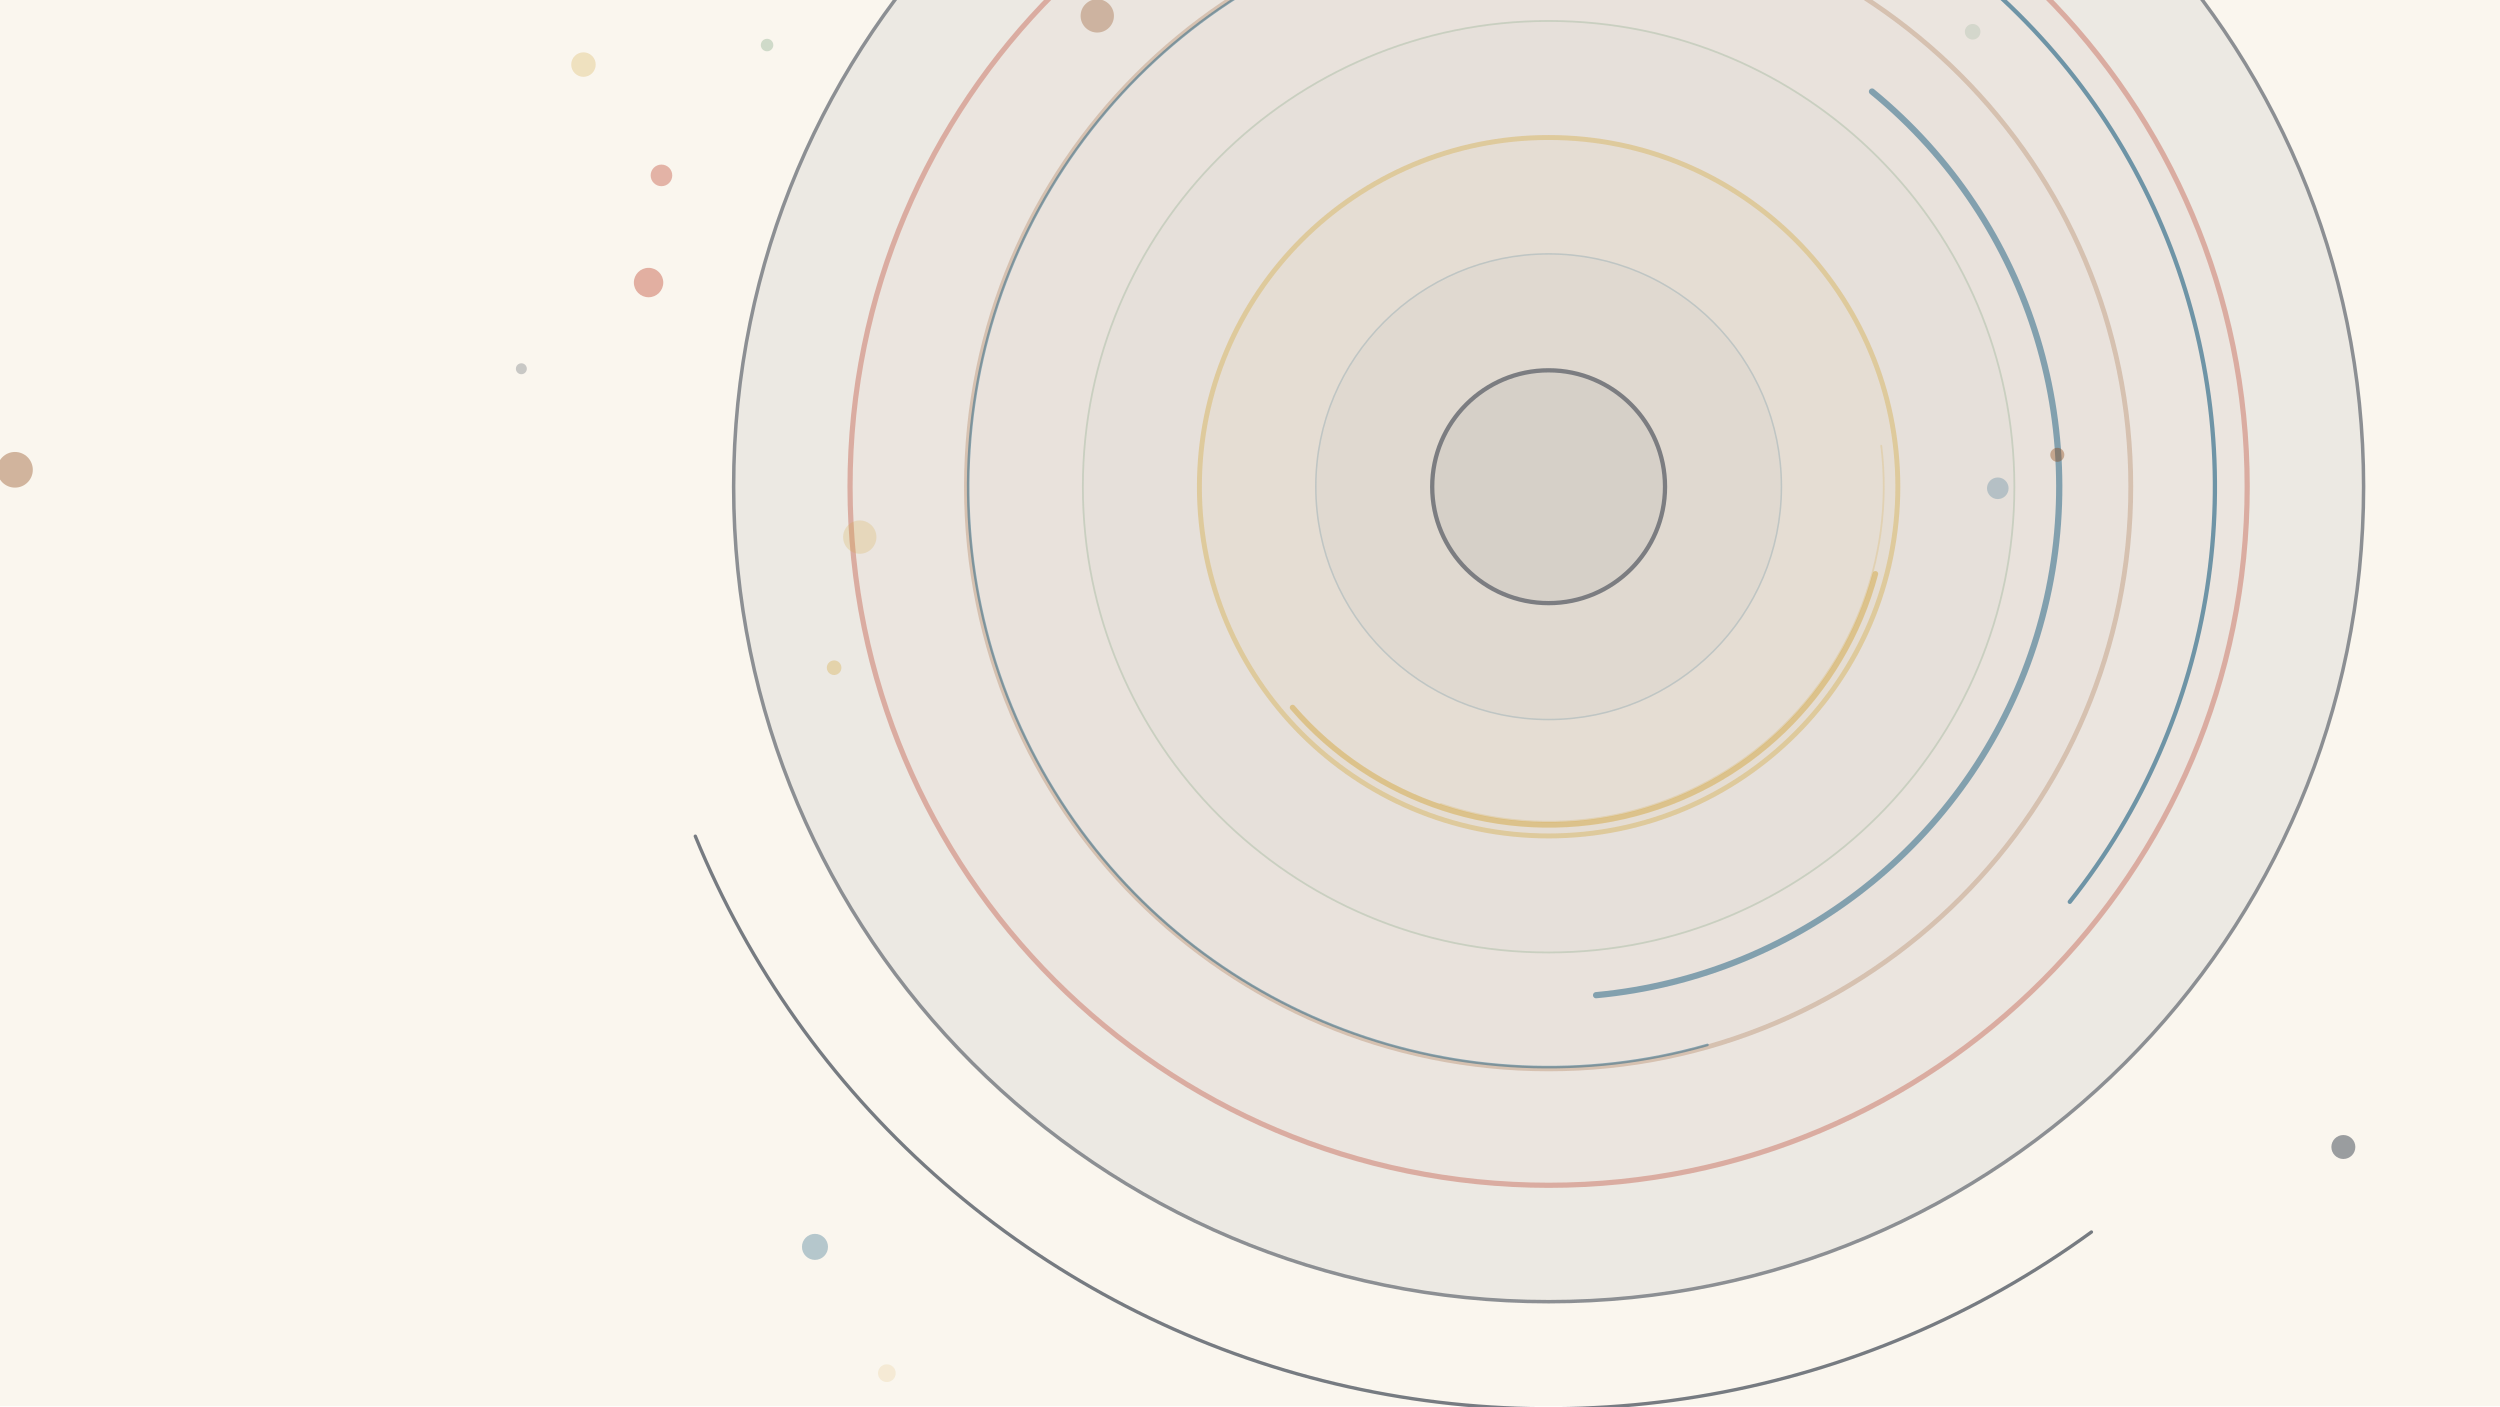
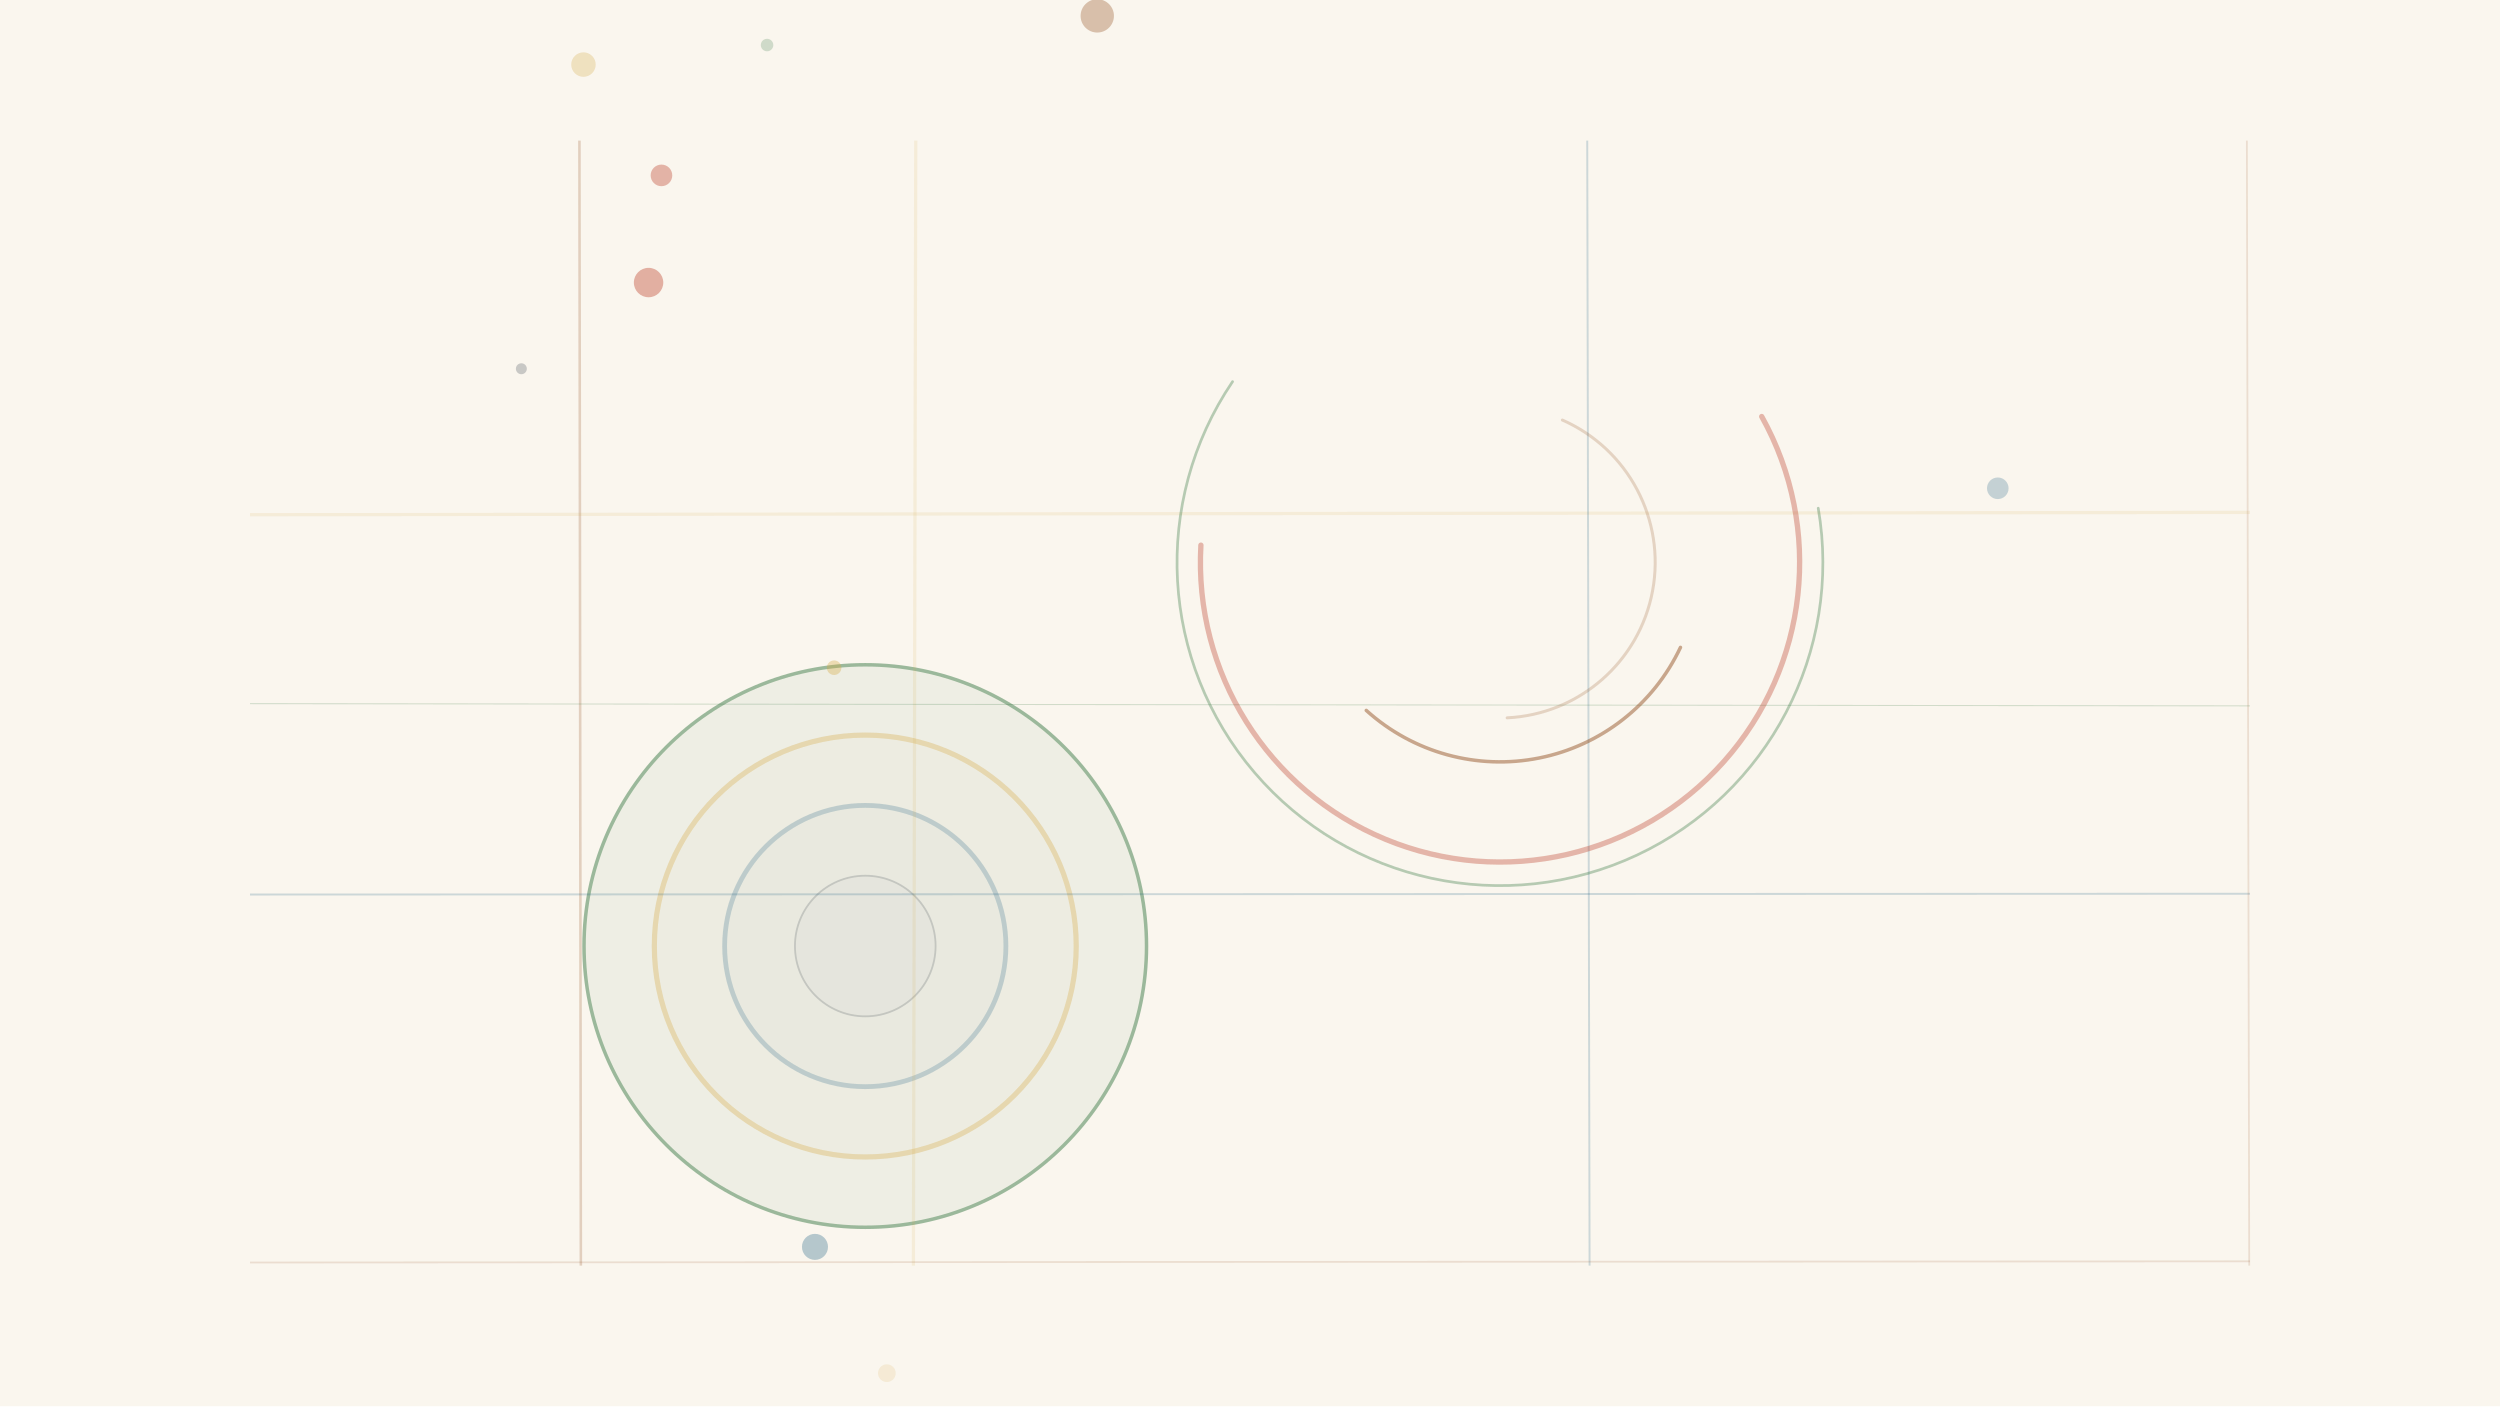
<svg xmlns="http://www.w3.org/2000/svg" viewBox="0 0 1920 1080" width="1920" height="1080">
  <rect width="1920" height="1080" fill="#FAF6EE" />
-   <circle cx="1189.337" cy="373.799" r="625.9" fill="#0A1628" fill-opacity="0.12" stroke="#0A1628" stroke-width="2.7" opacity="0.46" />
-   <circle cx="1189.337" cy="373.799" r="536.5" fill="#B7311A" fill-opacity="0.06" stroke="#B7311A" stroke-width="4.0" opacity="0.33" />
-   <circle cx="1189.337" cy="373.799" r="447.1" fill="#8B4513" fill-opacity="0.07" stroke="#8B4513" stroke-width="3.7" opacity="0.23" />
-   <circle cx="1189.337" cy="373.799" r="357.7" fill="#2B7038" fill-opacity="0.10" stroke="#2B7038" stroke-width="1.4" opacity="0.17" />
-   <circle cx="1189.337" cy="373.799" r="268.2" fill="#D4A843" fill-opacity="0.12" stroke="#D4A843" stroke-width="3.8" opacity="0.41" />
-   <circle cx="1189.337" cy="373.799" r="178.8" fill="#1B5E80" fill-opacity="0.14" stroke="#1B5E80" stroke-width="1.2" opacity="0.19" />
-   <circle cx="1189.337" cy="373.799" r="89.4" fill="#0A1628" fill-opacity="0.09" stroke="#0A1628" stroke-width="3.3" opacity="0.47" />
-   <path d="M 1274.4 -130.8 A 511.7 511.7 0 0 1 1589.6 692.6" fill="none" stroke="#1B5E80" stroke-width="3.3" opacity="0.60" stroke-linecap="round" />
-   <path d="M 1440.3 440.7 A 259.7 259.7 0 0 1 992.7 543.4" fill="none" stroke="#D4A843" stroke-width="4.3" opacity="0.50" stroke-linecap="round" />
-   <path d="M 1606.2 946.2 A 708.1 708.1 0 0 1 534.0 642.2" fill="none" stroke="#0A1628" stroke-width="2.6" opacity="0.55" stroke-linecap="round" />
-   <path d="M 1437.7 70.3 A 392.2 392.2 0 0 1 1225.8 764.3" fill="none" stroke="#1B5E80" stroke-width="4.8" opacity="0.50" stroke-linecap="round" />
-   <path d="M 1444.8 342.3 A 257.4 257.4 0 0 1 1106.5 617.4" fill="none" stroke="#D4A843" stroke-width="1.4" opacity="0.23" stroke-linecap="round" />
-   <path d="M 1311.3 802.5 A 445.7 445.7 0 1 1 1366.3 -35.2" fill="none" stroke="#1B5E80" stroke-width="2.0" opacity="0.47" stroke-linecap="round" />
-   <circle cx="1799.7" cy="880.9" r="9.2" fill="#0A1628" opacity="0.40" />
-   <circle cx="11.5" cy="360.8" r="13.7" fill="#8B4513" opacity="0.37" />
-   <circle cx="1580.0" cy="349.3" r="5.4" fill="#8B4513" opacity="0.38" />
-   <circle cx="1515.0" cy="24.4" r="6.0" fill="#2B7038" opacity="0.12" />
-   <circle cx="660.3" cy="412.5" r="12.8" fill="#D4A843" opacity="0.23" />
+   <circle cx="664.531" cy="726.551" r="216.0" fill="#2B7038" fill-opacity="0.12" stroke="#2B7038" stroke-width="2.7" opacity="0.46" />
+   <circle cx="664.531" cy="726.551" r="162.0" fill="#D4A843" fill-opacity="0.06" stroke="#D4A843" stroke-width="4.0" opacity="0.33" />
+   <circle cx="664.531" cy="726.551" r="108.0" fill="#1B5E80" fill-opacity="0.07" stroke="#1B5E80" stroke-width="3.7" opacity="0.23" />
+   <circle cx="664.531" cy="726.551" r="54.0" fill="#0A1628" fill-opacity="0.10" stroke="#0A1628" stroke-width="1.4" opacity="0.17" />
+   <line x1="445.0" y1="108" x2="446.1" y2="972" stroke="#8B4513" stroke-width="2.0" opacity="0.22" />
+   <line x1="192" y1="395.3" x2="1728" y2="393.5" stroke="#D4A843" stroke-width="2.5" opacity="0.13" />
+   <line x1="703.3" y1="108" x2="701.5" y2="972" stroke="#D4A843" stroke-width="2.5" opacity="0.13" />
+   <line x1="192" y1="540.4" x2="1728" y2="542.1" stroke="#2B7038" stroke-width="0.8" opacity="0.20" />
+   <line x1="192" y1="687.0" x2="1728" y2="686.4" stroke="#1B5E80" stroke-width="1.5" opacity="0.21" />
+   <line x1="1219.0" y1="108" x2="1220.8" y2="972" stroke="#1B5E80" stroke-width="1.5" opacity="0.21" />
+   <line x1="192" y1="969.6" x2="1728" y2="968.7" stroke="#8B4513" stroke-width="1.4" opacity="0.14" />
+   <line x1="1725.6" y1="108" x2="1727.4" y2="972" stroke="#8B4513" stroke-width="1.4" opacity="0.14" />
+   <path d="M 1199.9 322.6 A 119.5 119.5 0 0 1 1157.5 551.3" fill="none" stroke="#8B4513" stroke-width="2.3" opacity="0.20" stroke-linecap="round" />
+   <path d="M 1396.4 390.3 A 248.0 248.0 0 1 1 946.6 293.1" fill="none" stroke="#2B7038" stroke-width="2.1" opacity="0.33" stroke-linecap="round" />
+   <path d="M 1353.0 319.9 A 230.1 230.1 0 1 1 922.3 418.7" fill="none" stroke="#B7311A" stroke-width="4.1" opacity="0.33" stroke-linecap="round" />
+   <path d="M 1290.6 497.2 A 153.2 153.2 0 0 1 1049.3 545.6" fill="none" stroke="#8B4513" stroke-width="2.7" opacity="0.45" stroke-linecap="round" />
  <circle cx="625.9" cy="957.6" r="10.0" fill="#1B5E80" opacity="0.31" />
  <circle cx="589.1" cy="34.6" r="4.8" fill="#2B7038" opacity="0.21" />
  <circle cx="448.1" cy="49.6" r="9.4" fill="#D4A843" opacity="0.28" />
  <circle cx="508.0" cy="134.7" r="8.3" fill="#B7311A" opacity="0.34" />
  <circle cx="400.4" cy="283.2" r="4.2" fill="#0A1628" opacity="0.21" />
  <circle cx="681.1" cy="1054.6" r="6.8" fill="#D4A843" opacity="0.15" />
  <circle cx="842.7" cy="12.2" r="12.8" fill="#8B4513" opacity="0.31" />
  <circle cx="640.6" cy="512.8" r="5.6" fill="#D4A843" opacity="0.35" />
  <circle cx="1534.3" cy="375.0" r="8.3" fill="#1B5E80" opacity="0.24" />
  <circle cx="498.1" cy="217.0" r="11.3" fill="#B7311A" opacity="0.36" />
</svg>
